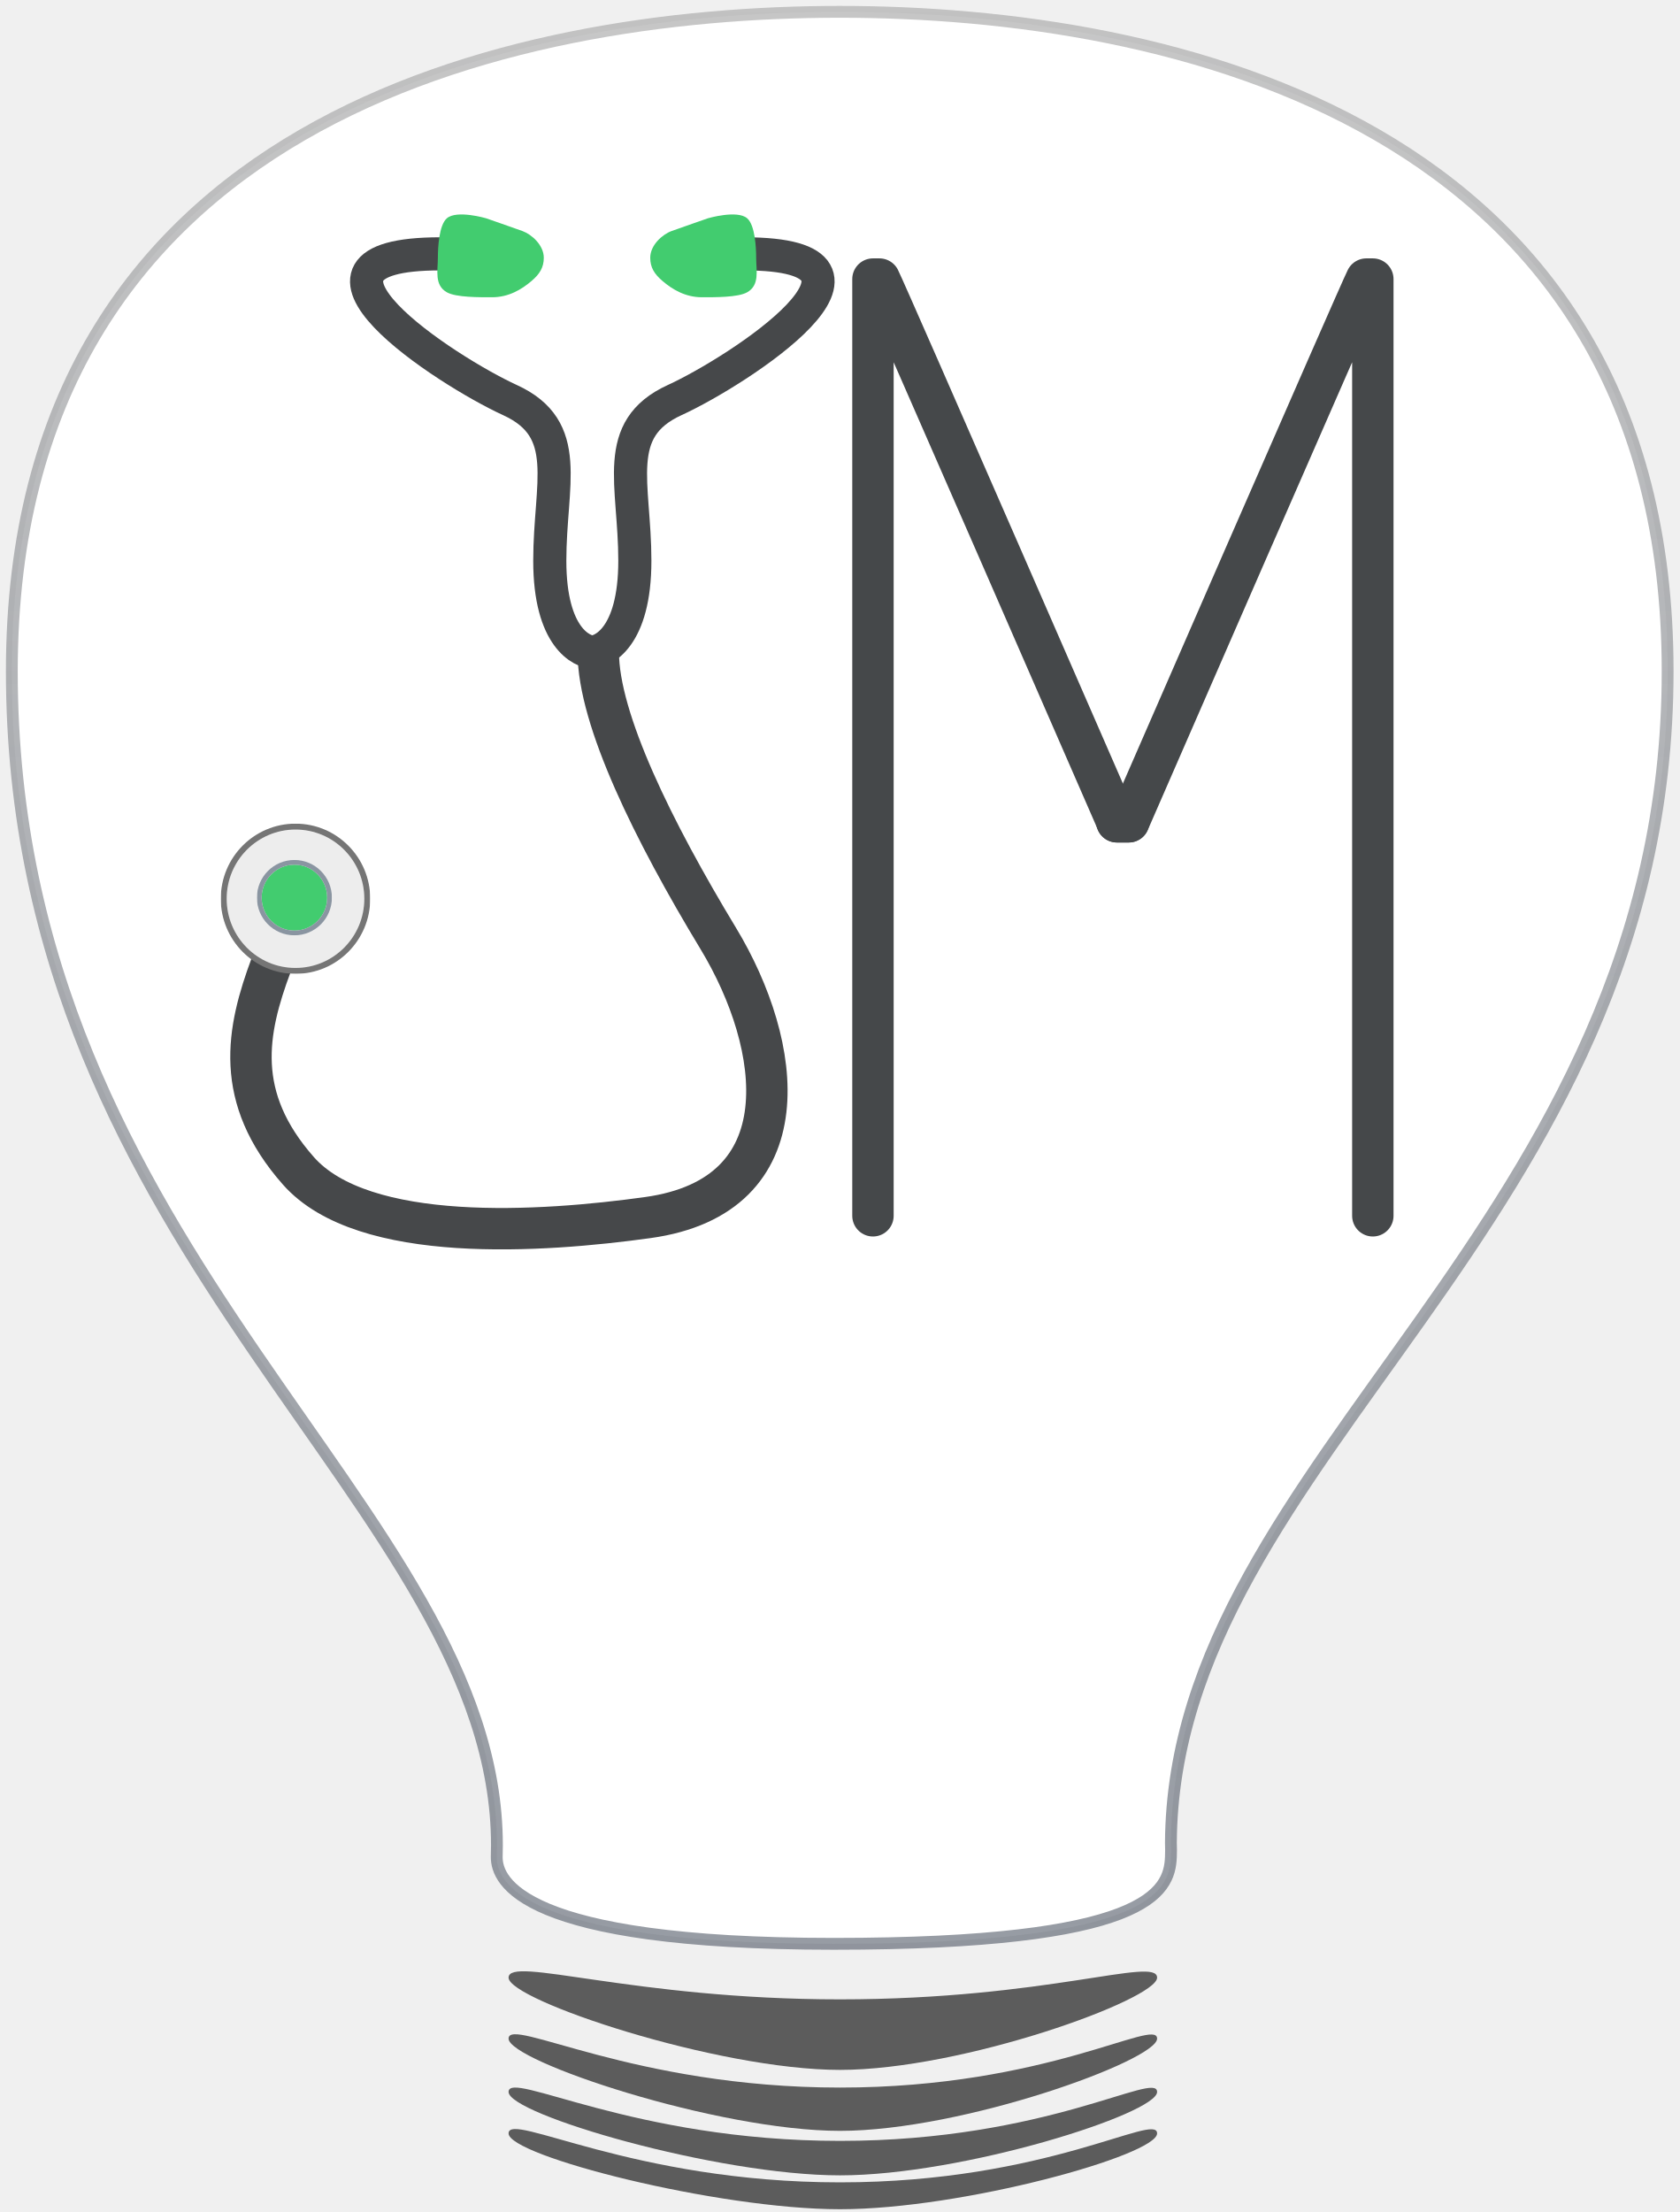
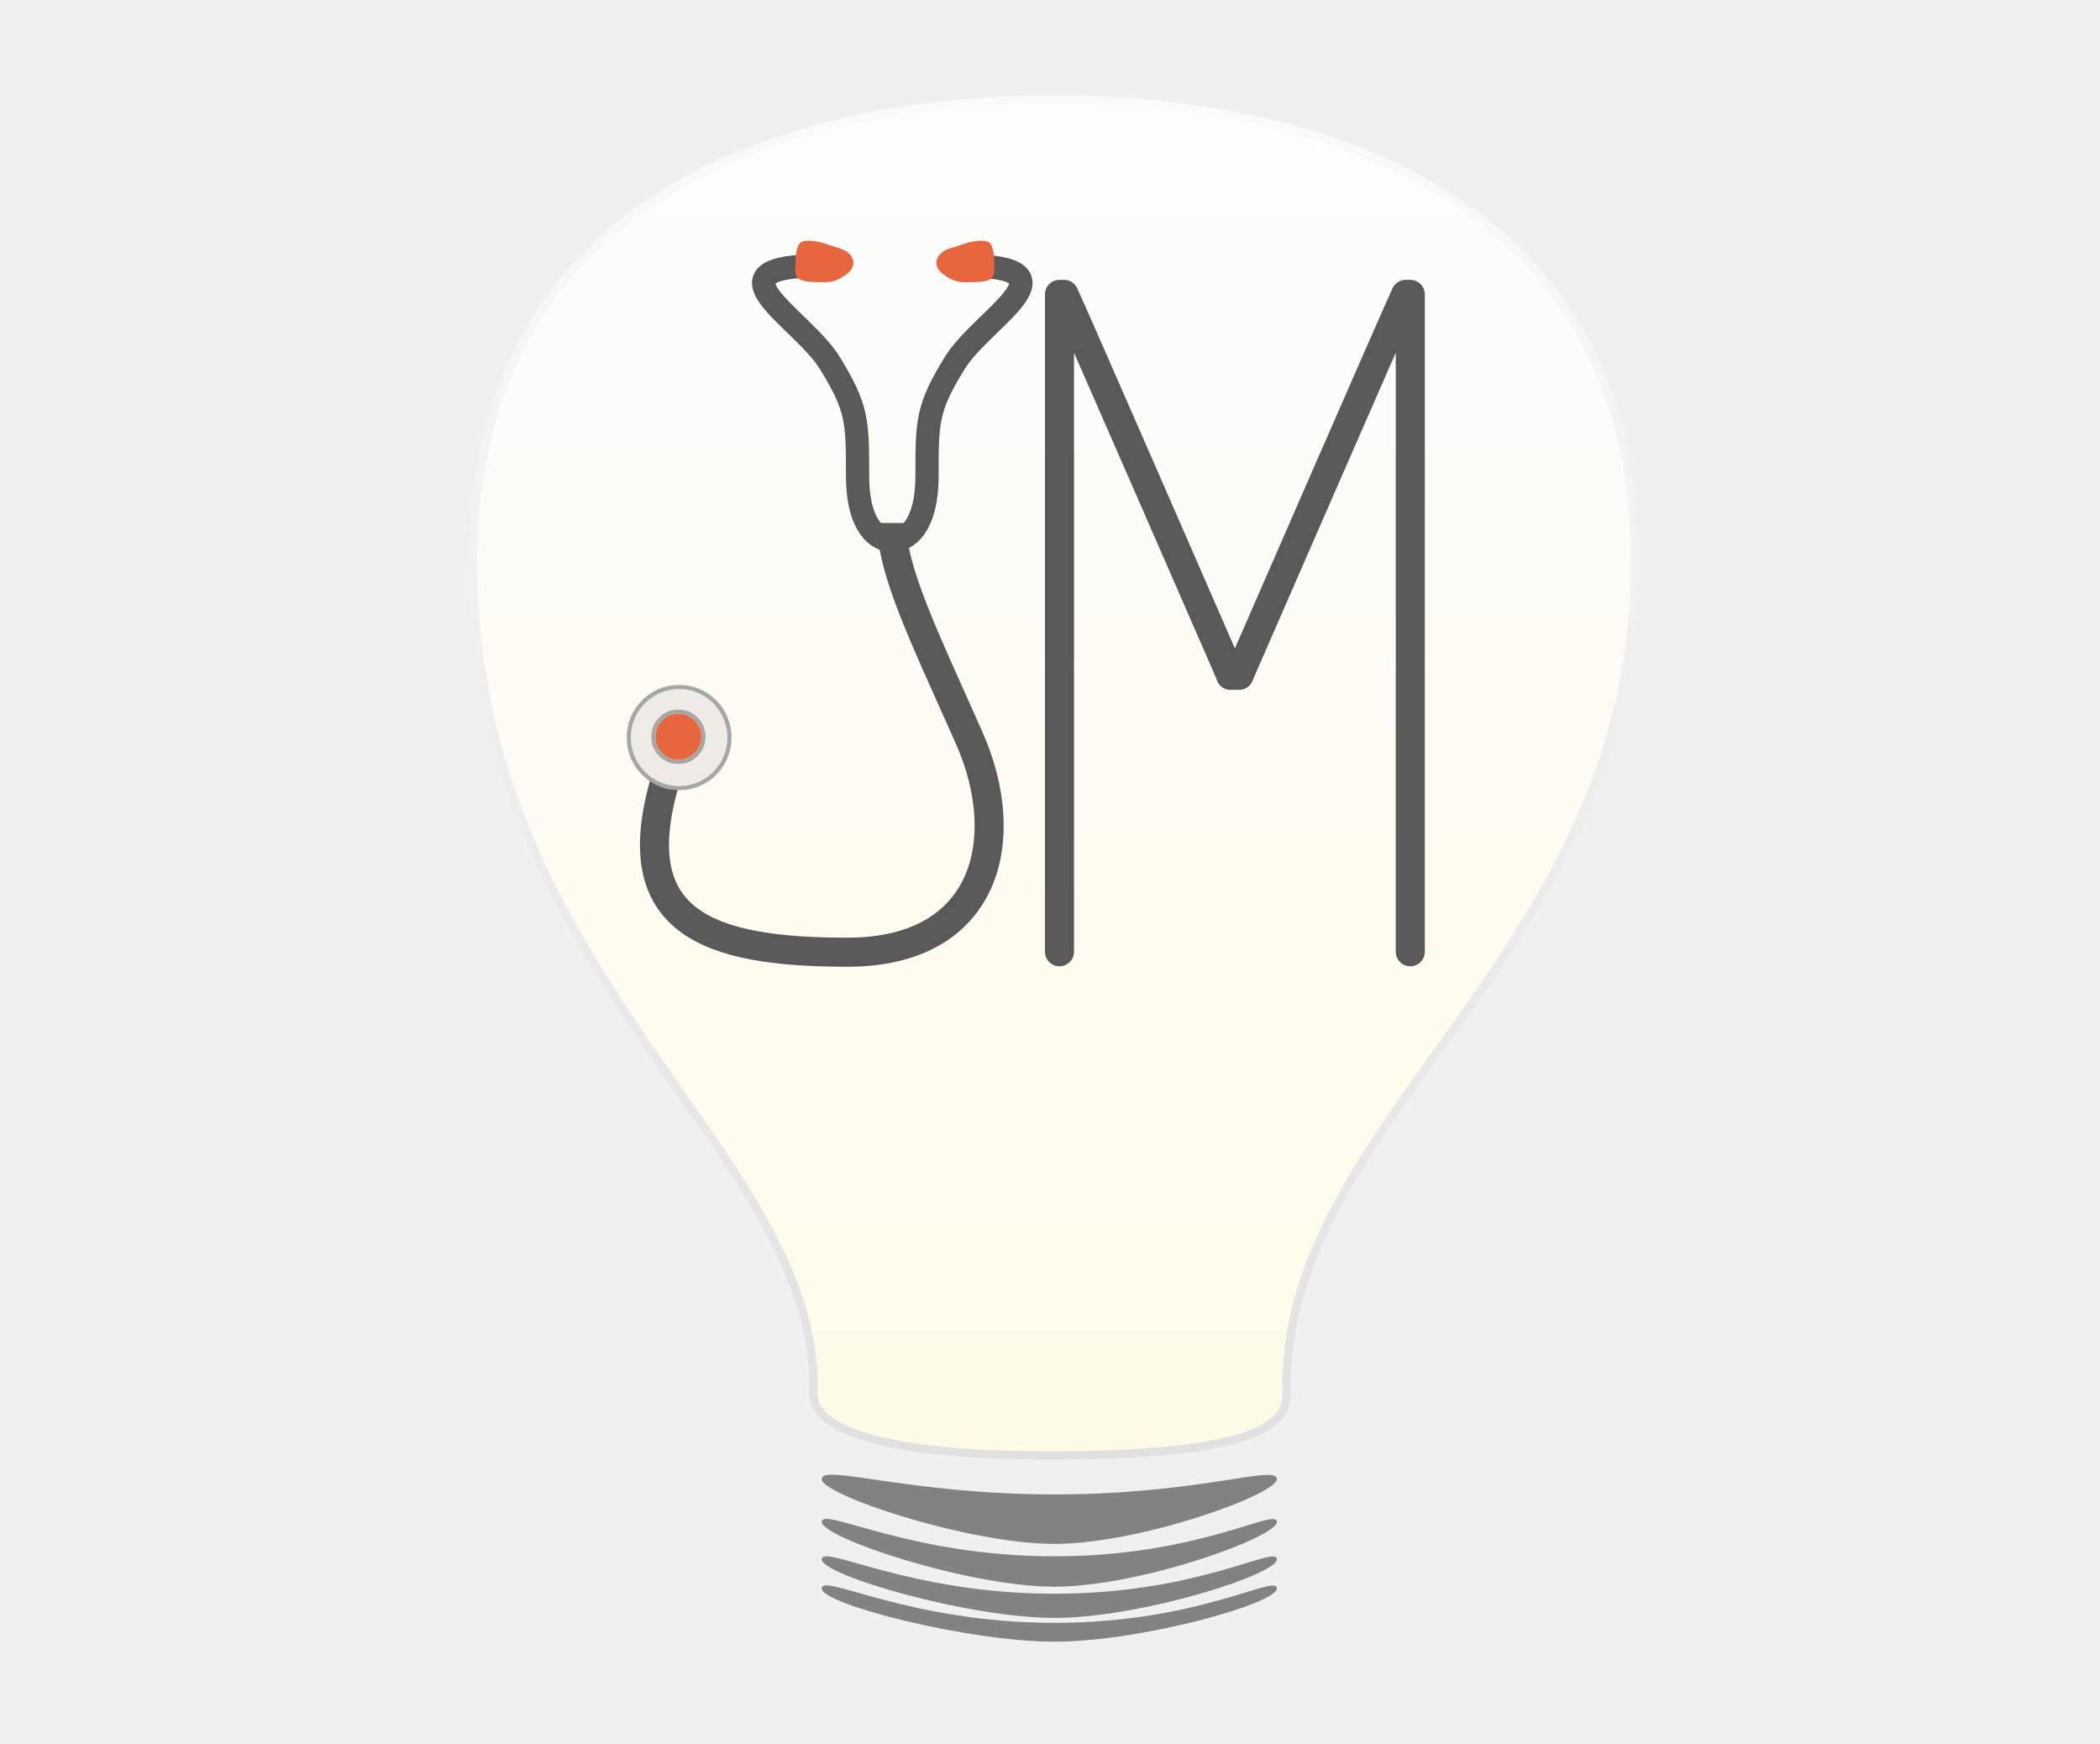
- <svg xmlns="http://www.w3.org/2000/svg" xmlns:xlink="http://www.w3.org/1999/xlink" viewBox="0 0 142 187" version="1.1">
+ <svg xmlns="http://www.w3.org/2000/svg" xmlns:xlink="http://www.w3.org/1999/xlink" viewBox="0 0 253 210" version="1.1">
  <defs>
    <linearGradient x1="50%" y1="0%" x2="50%" y2="100%" id="linearGradient-1">
-       <stop stop-color="#A8A8A8" stop-opacity="0.646" offset="0%" />
-       <stop stop-color="#3E4756" stop-opacity="0.542" offset="100%" />
+       <stop stop-color="#FCFCFC" stop-opacity="0.92" offset="0%" />
+       <stop stop-color="#FBF4BA" stop-opacity="0.92" offset="100%" />
    </linearGradient>
-     <ellipse id="path-2" cx="5.818" cy="5.849" rx="5.818" ry="5.849" />
-     <mask id="mask-3" maskContentUnits="userSpaceOnUse" maskUnits="objectBoundingBox" x="-0.5" y="-0.5" width="12.636" height="12.698">
+     <linearGradient x1="50%" y1="0%" x2="50%" y2="100%" id="linearGradient-2">
+       <stop stop-color="#DBF2FF" stop-opacity="0.55" offset="0%" />
+       <stop stop-color="#FFFFFF" stop-opacity="0.5" offset="100%" />
+     </linearGradient>
+     <linearGradient x1="50%" y1="0%" x2="50%" y2="100%" id="linearGradient-3">
+       <stop stop-color="#FAFAFA" offset="0%" />
+       <stop stop-color="#E1E1E1" offset="100%" />
+     </linearGradient>
+     <path d="M98.001,154.793 C98.167,122.171 140,102.717 140,55.75 C140,9.196 97.889,0.002 70,-8.64078501e-08 C42.111,-0.002 0,9.196 0,55.75 C0,105.368 41.016,126.341 41.016,154.989 C41.007,155.321 41,155.658 41,156 C41,158 43,163.329 69.5,163.329 C96,163.329 97.875,159 98,156 C98.017,155.593 98.017,155.19 98.001,154.793 Z" id="path-4" />
+     <ellipse id="path-5" cx="5.818" cy="5.849" rx="5.818" ry="5.849" />
+     <mask id="mask-6" maskContentUnits="userSpaceOnUse" maskUnits="objectBoundingBox" x="-0.5" y="-0.5" width="12.636" height="12.698">
      <rect x="-0.5" y="-0.5" width="12.636" height="12.698" fill="white" />
-       <use xlink:href="#path-2" fill="black" />
+       <use xlink:href="#path-5" fill="black" />
    </mask>
-     <path d="M5.726,8.541 C7.256,8.541 8.496,7.294 8.496,5.756 C8.496,4.218 7.256,2.971 5.726,2.971 C4.196,2.971 2.955,4.218 2.955,5.756 C2.955,7.294 4.196,8.541 5.726,8.541 Z" id="path-4" />
-     <mask id="mask-5" maskContentUnits="userSpaceOnUse" maskUnits="objectBoundingBox" x="-0.4" y="-0.4" width="6.341" height="6.371">
-       <rect x="2.555" y="2.571" width="6.341" height="6.371" fill="white" />
-       <use xlink:href="#path-4" fill="black" />
+     <ellipse id="path-7" cx="5.726" cy="5.756" rx="2.771" ry="2.785" />
+     <mask id="mask-8" maskContentUnits="userSpaceOnUse" maskUnits="objectBoundingBox" x="-0.5" y="-0.5" width="6.541" height="6.571">
+       <rect x="2.455" y="2.471" width="6.541" height="6.571" fill="white" />
+       <use xlink:href="#path-7" fill="black" />
    </mask>
  </defs>
  <g id="Logos" stroke="none" stroke-width="1" fill="none" fill-rule="evenodd">
-     <g id="JM-bulb" transform="translate(-466, -11)">
-       <g id="JM-bulb-on" transform="translate(467, 12)">
-         <g id="Group" transform="translate(42, 164.961)" fill="#5C5C5C">
+     <g id="JM-bulb">
+       <g id="JM-bulb-on" transform="translate(57, 12)">
+         <g id="Group" transform="translate(42, 164.961)" fill="#828282">
          <path d="M28.024,3.063 C45.536,3.063 54.833,-0.606 54.833,1.228 C54.833,3.063 38.412,9.025 28.024,9.025 C17.637,9.025 3.9173541e-09,3.126 0,1.228 C-3.91735437e-09,-0.67 10.512,3.063 28.024,3.063 Z" id="Path-55" />
          <path d="M28.024,10.52 C45.536,10.52 54.833,4.548 54.833,6.382 C54.833,8.217 38.412,14.179 28.024,14.179 C17.637,14.179 3.9173541e-09,8.28 0,6.382 C-3.91735437e-09,4.484 10.512,10.52 28.024,10.52 Z" id="Path-55-Copy-2" />
          <path d="M28.024,15.027 C45.536,15.027 54.833,9.054 54.833,10.889 C54.833,12.723 38.412,17.941 28.024,17.941 C17.637,17.941 3.9173541e-09,12.787 0,10.889 C-3.91735437e-09,8.991 10.512,15.027 28.024,15.027 Z" id="Path-55-Copy-3" />
          <path d="M28.024,18.533 C45.536,18.533 54.833,12.561 54.833,14.395 C54.833,16.23 38.412,20.805 28.024,20.805 C17.637,20.805 3.9173541e-09,16.293 0,14.395 C-3.91735437e-09,12.497 10.512,18.533 28.024,18.533 Z" id="Path-55-Copy-4" />
        </g>
-         <g id="Group-2" stroke="url(#linearGradient-1)" fill="#FFFFFF">
-           <path d="M98.001,154.793 C98.167,122.171 140,102.717 140,55.75 C140,9.196 97.889,0.002 70,-8.64078501e-08 C42.111,-0.002 0,9.196 0,55.75 C0,105.368 41.016,126.341 41.016,154.989 C41.007,155.321 41,155.658 41,156 C41,158 43,163.329 69.5,163.329 C96,163.329 97.875,159 98,156 C98.017,155.593 98.017,155.19 98.001,154.793 Z" id="BULB" />
-         </g>
-         <g id="JM-box-gray-green" transform="translate(18, 17)">
-           <g id="JM-med-Copy">
+         <g id="Group-2">
+           <g id="BULB">
+             <use fill="#FFFFFF" xlink:href="#path-4" />
+             <use fill-opacity="0.4" fill="url(#linearGradient-1)" xlink:href="#path-4" />
+             <use stroke="url(#linearGradient-3)" stroke-width="1" fill-opacity="0.1" fill="url(#linearGradient-2)" xlink:href="#path-4" />
+           </g>
+           <g id="JM-med" transform="translate(18.83333, 16.87013)">
            <g id="J">
-               <path d="M3.942,63.539 C1.841,69.16 0.733,74.752 6.23,80.981 C11.727,87.209 26.844,86.175 35.782,84.931 C48.957,83.097 47.208,70.391 41.727,61.333 C36.247,52.275 31.584,42.828 31.584,37.129" stroke="#46484A" stroke-width="3.5" />
-               <g id="sides" transform="translate(11.16667, 0.12987)">
-                 <path d="M0.828,37 C1.769,37 4.51,35.802 4.51,29.277 C4.51,22.752 2.501,18.15 7.877,15.692 C13.252,13.234 28.477,3.329 13.76,3.329" id="right" stroke="#46484A" stroke-width="2.8" transform="translate(10.41385, 20.1643) scale(-1, 1) translate(-10.41385, -20.1643) " />
-                 <path d="M19.828,37 C20.769,37 23.51,35.802 23.51,29.277 C23.51,22.752 21.501,18.15 26.877,15.692 C32.252,13.234 47.477,3.329 32.76,3.329" id="right-copy-3" stroke="#46484A" stroke-width="2.8" />
-                 <g id="earpiece" transform="translate(6.811474, 0)" fill="#42CC6F">
-                   <path d="M18.808,6.582 C19.583,7.02 21.572,7 22.629,7 C24.03,7 25.13,6.339 25.971,5.618 C26.651,5.035 27,4.484 27,3.661 C27,2.589 25.971,1.685 25.2,1.404 C24.429,1.124 22.114,0.321 22.114,0.321 C22.114,0.321 19.649,-0.401 18.808,0.321 C18.13,0.903 18.044,2.838 18.044,3.661 C18.044,4.735 17.726,5.972 18.808,6.582 Z" id="Oval-3-Copy-2" transform="translate(22.5, 3.5) scale(-1, 1) translate(-22.5, -3.5) " />
-                   <path d="M0.808,6.582 C1.583,7.02 3.572,7 4.629,7 C6.03,7 7.13,6.339 7.971,5.618 C8.651,5.035 9,4.484 9,3.661 C9,2.589 7.971,1.685 7.2,1.404 C6.429,1.124 4.114,0.321 4.114,0.321 C4.114,0.321 1.649,-0.401 0.808,0.321 C0.13,0.903 0.044,2.838 0.044,3.661 C0.044,4.735 -0.274,5.972 0.808,6.582 Z" id="Oval-3-Copy-3" />
+               <path d="M4.167,65.63 C-0.504,82.272 9.488,85.838 26.267,85.838 C43.045,85.838 46.384,72.282 40.912,59.983 C35.44,47.685 31.584,39.828 31.584,34.129" stroke="#595959" stroke-width="3.5" />
+               <g id="sides" transform="translate(16.16667, 0.12987)">
+                 <path d="M-1.0658141e-14,36 C0.941,36 3.683,34.802 3.683,28.277 C3.683,21.752 3.683,20.137 7.049,14.692 C10.415,9.247 22.622,3 7.905,3" id="right" stroke="#595959" stroke-width="2.8" transform="translate(7.5, 19.5) scale(-1, 1) translate(-7.5, -19.5) " />
+                 <path d="M16,36 C16.941,36 19.683,34.802 19.683,28.277 C19.683,21.752 19.683,20.137 23.049,14.692 C26.415,9.247 38.622,3 23.905,3" id="right-copy-2" stroke="#595959" stroke-width="2.8" />
+                 <g id="earpiece" transform="translate(3.811474, 0)" fill="#E8663E">
+                   <path d="M0.628,4.702 C1.232,5.014 2.778,5 3.6,5 C4.69,5 5.546,4.528 6.2,4.013 C6.728,3.597 7,3.203 7,2.615 C7,1.849 6.2,1.204 5.6,1.003 C5,0.803 3.2,0.229 3.2,0.229 C3.2,0.229 1.283,-0.287 0.628,0.229 C0.101,0.645 0.034,2.027 0.034,2.615 C0.034,3.382 -0.213,4.265 0.628,4.702 Z" id="Oval-3-Copy-2" />
+                   <path d="M17.628,4.702 C18.232,5.014 19.778,5 20.6,5 C21.69,5 22.546,4.528 23.2,4.013 C23.728,3.597 24,3.203 24,2.615 C24,1.849 23.2,1.204 22.6,1.003 C22,0.803 20.2,0.229 20.2,0.229 C20.2,0.229 18.283,-0.287 17.628,0.229 C17.101,0.645 17.034,2.027 17.034,2.615 C17.034,3.382 16.787,4.265 17.628,4.702 Z" id="Oval-3-Copy-2" transform="translate(20.5, 2.5) scale(-1, 1) translate(-20.5, -2.5) " />
                </g>
              </g>
-               <g id="bell" transform="translate(0.166667, 52.12987)">
+               <g id="bell" transform="translate(0.166667, 54.12987)">
                <g id="bell-outer">
-                   <use fill-opacity="0.303" fill="#C3C3C3" fill-rule="evenodd" xlink:href="#path-2" />
-                   <use stroke="#757575" mask="url(#mask-3)" stroke-width="1" xlink:href="#path-2" />
+                   <use fill-opacity="0.303" fill="#C3C3C3" fill-rule="evenodd" xlink:href="#path-5" />
+                   <use stroke="#A6A6A6" mask="url(#mask-6)" stroke-width="1" xlink:href="#path-5" />
                </g>
                <g id="bell-inner">
-                   <use fill="#42CC6F" fill-rule="evenodd" xlink:href="#path-4" />
-                   <use stroke="#8A95A1" mask="url(#mask-5)" stroke-width="0.8" xlink:href="#path-4" />
+                   <use fill="#E8663E" fill-rule="evenodd" xlink:href="#path-7" />
+                   <use stroke="#A6A6A6" mask="url(#mask-8)" stroke-width="1" xlink:href="#path-7" />
                </g>
              </g>
            </g>
-             <g id="M" transform="translate(54.79576, 5.592852)" stroke="#45484A" stroke-width="3.5" stroke-linecap="round" stroke-linejoin="round">
+             <g id="M" transform="translate(51.79576, 6.592852)" stroke="#595959" stroke-width="3.5" stroke-linecap="round" stroke-linejoin="round">
              <path d="M0.014,79.189 L0.014,2.75580948e-15 C0.835,-7.13845062e-15 -0.16,-1.70327109e-14 0.561,-7.13845079e-15 C1.146,1.136 20.648,45.88 20.648,45.88 L21.635,45.88" id="M-left" />
              <path d="M42.278,79.189 L42.278,1.3992597e-14 C41.457,4.09833685e-15 42.452,-5.79592341e-15 41.73,4.09833669e-15 C41.146,1.136 21.644,45.88 21.644,45.88 L20.631,45.88" id="M-right" />
            </g>
          </g>
        </g>
      </g>
    </g>
  </g>
</svg>
